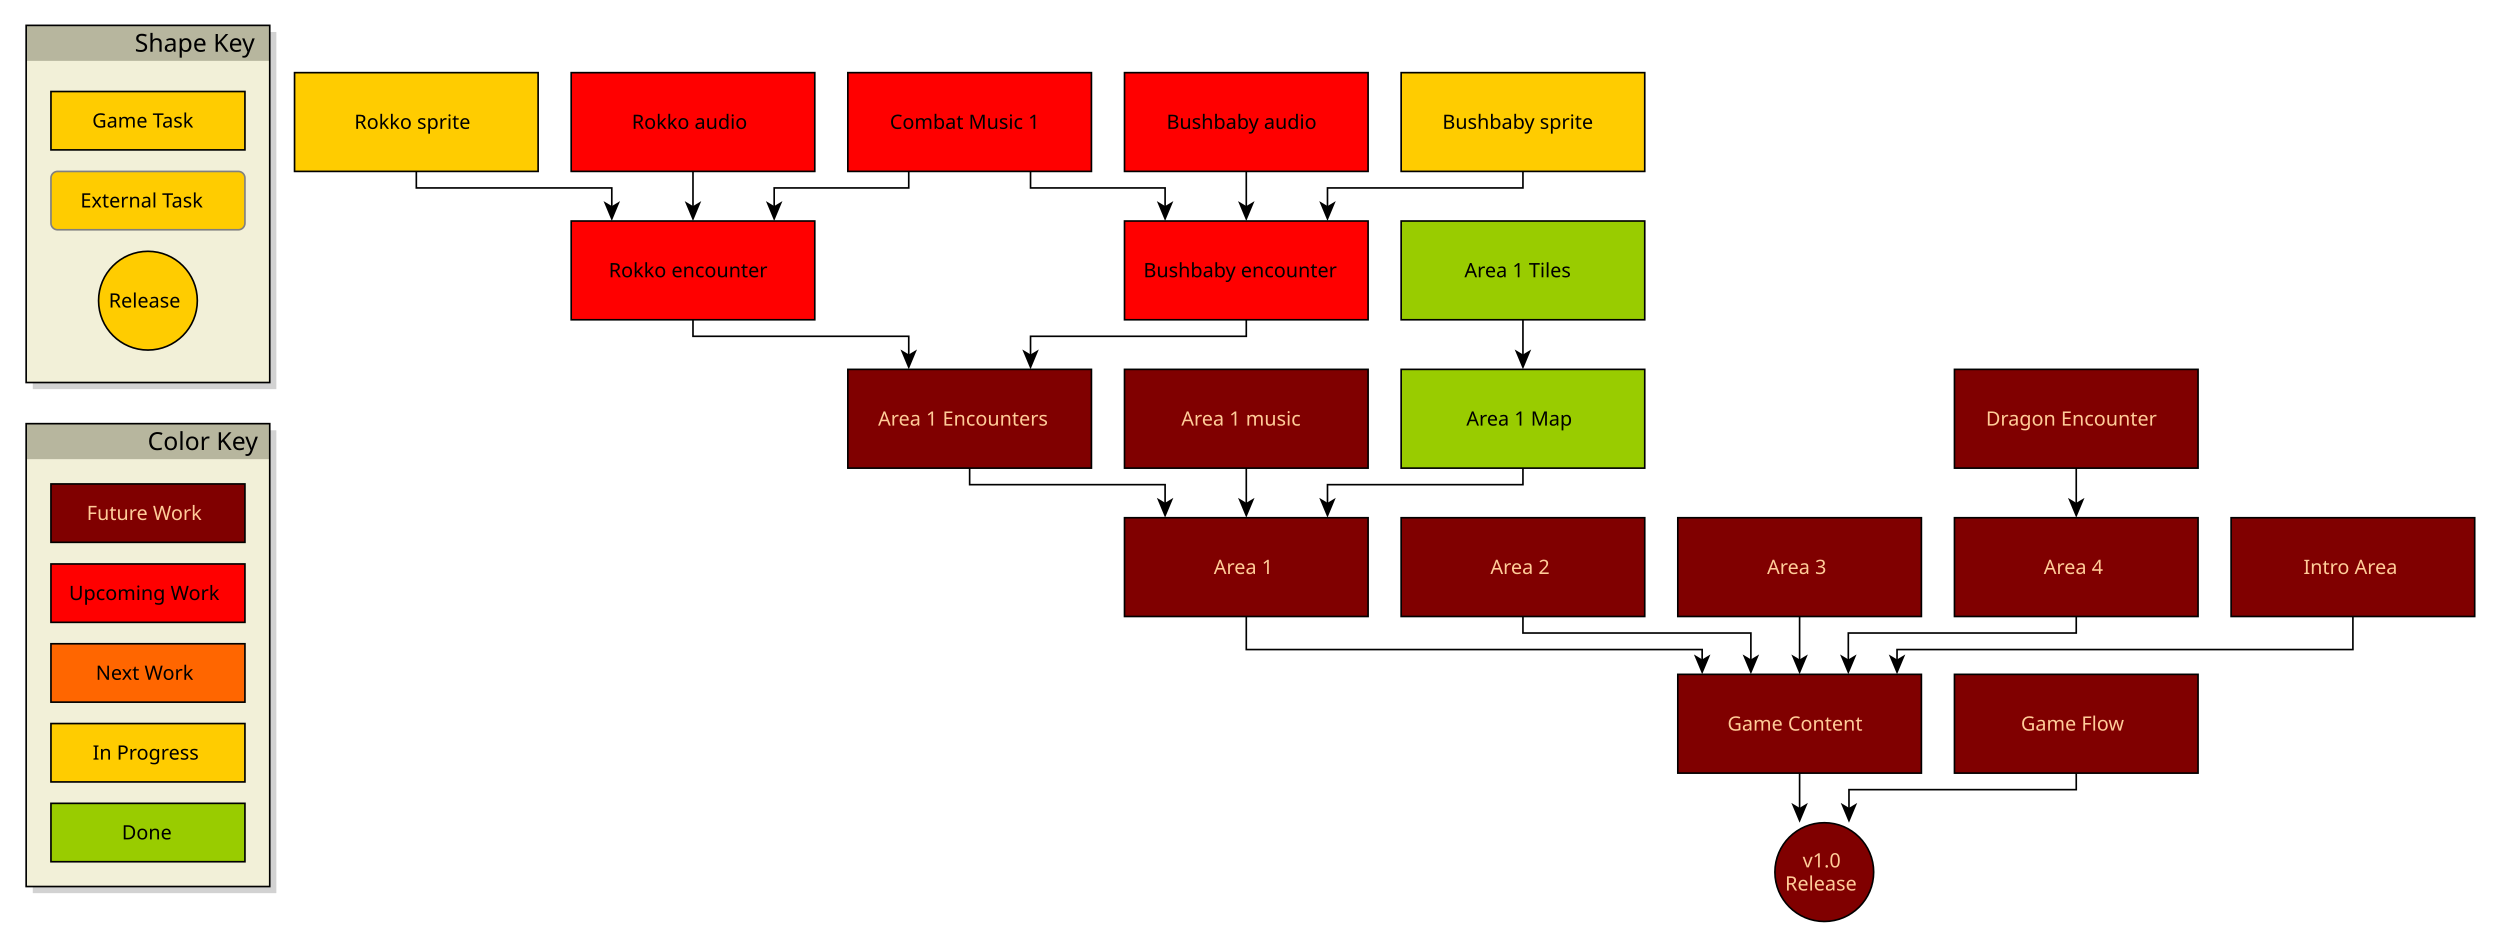
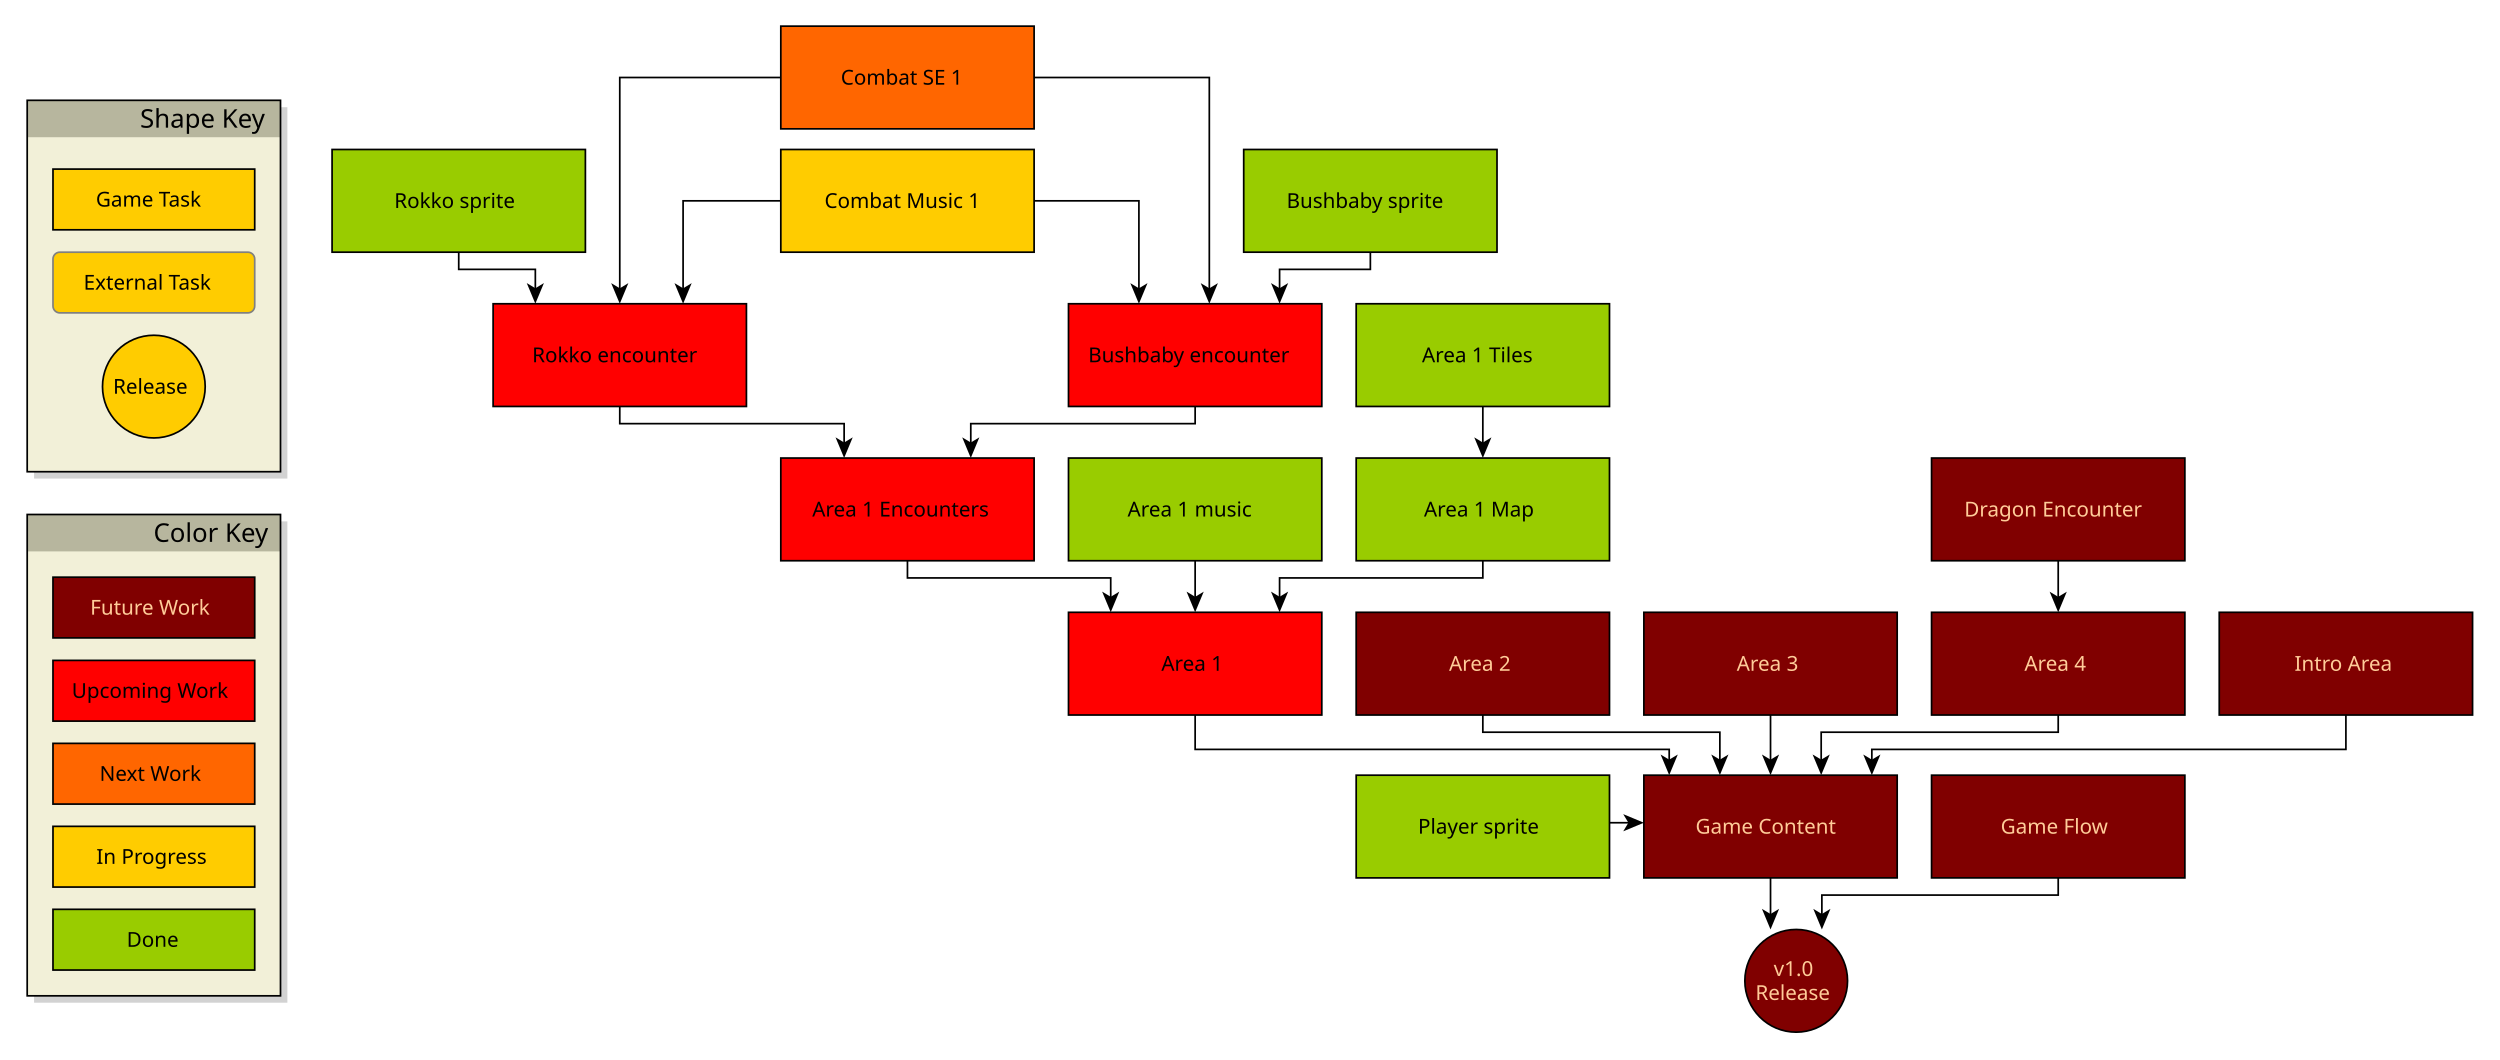
- <svg xmlns="http://www.w3.org/2000/svg" fill-opacity="1" color-rendering="auto" color-interpolation="auto" text-rendering="auto" stroke="black" stroke-linecap="square" width="1512" stroke-miterlimit="10" shape-rendering="auto" stroke-opacity="1" fill="black" stroke-dasharray="none" font-weight="normal" stroke-width="1" height="573" font-family="'Dialog'" font-style="normal" stroke-linejoin="miter" font-size="12px" stroke-dashoffset="0" image-rendering="auto">
+ <svg xmlns="http://www.w3.org/2000/svg" fill-opacity="1" color-rendering="auto" color-interpolation="auto" text-rendering="auto" stroke="black" stroke-linecap="square" width="1454" stroke-miterlimit="10" shape-rendering="auto" stroke-opacity="1" fill="black" stroke-dasharray="none" font-weight="normal" stroke-width="1" height="616" font-family="'Dialog'" font-style="normal" stroke-linejoin="miter" font-size="12px" stroke-dashoffset="0" image-rendering="auto">
  <defs id="genericDefs" />
  <g>
    <defs id="defs1">
      <clipPath clipPathUnits="userSpaceOnUse" id="clipPath1">
-         <path d="M0 0 L1512 0 L1512 573 L0 573 L0 0 Z" />
+         <path d="M0 0 L1454 0 L1454 616 L0 616 L0 0 Z" />
      </clipPath>
      <clipPath clipPathUnits="userSpaceOnUse" id="clipPath2">
-         <path d="M145 244 L1657 244 L1657 817 L145 817 L145 244 Z" />
+         <path d="M145 201 L1599 201 L1599 817 L145 817 L145 201 Z" />
      </clipPath>
      <clipPath clipPathUnits="userSpaceOnUse" id="clipPath3">
-         <path d="M149 248 L1661 248 L1661 821 L149 821 L149 248 Z" />
+         <path d="M149 205 L1603 205 L1603 821 L149 821 L149 205 Z" />
      </clipPath>
    </defs>
-     <g fill="rgb(210,210,210)" text-rendering="geometricPrecision" shape-rendering="geometricPrecision" transform="matrix(1,0,0,1,-149,-248) translate(4,4)" stroke="rgb(210,210,210)">
+     <g fill="rgb(210,210,210)" text-rendering="geometricPrecision" shape-rendering="geometricPrecision" transform="matrix(1,0,0,1,-149,-205) translate(4,4)" stroke="rgb(210,210,210)">
      <rect x="164.819" width="147.32" height="216" y="263.346" clip-path="url(#clipPath2)" stroke="none" />
    </g>
-     <g fill="rgb(242,240,216)" text-rendering="geometricPrecision" shape-rendering="geometricPrecision" transform="matrix(1,0,0,1,-149,-248)" stroke="rgb(242,240,216)">
+     <g fill="rgb(242,240,216)" text-rendering="geometricPrecision" shape-rendering="geometricPrecision" transform="matrix(1,0,0,1,-149,-205)" stroke="rgb(242,240,216)">
      <rect x="164.819" width="147.32" height="216" y="263.346" clip-path="url(#clipPath3)" stroke="none" />
      <rect x="164.819" y="263.346" clip-path="url(#clipPath3)" fill="rgb(183,182,158)" width="147.32" height="21.461" stroke="none" />
    </g>
-     <g font-size="15px" stroke-linecap="butt" transform="matrix(1,0,0,1,-149,-248)" text-rendering="geometricPrecision" font-family="sans-serif" shape-rendering="geometricPrecision" stroke-miterlimit="1.45">
+     <g font-size="15px" stroke-linecap="butt" transform="matrix(1,0,0,1,-149,-205)" text-rendering="geometricPrecision" font-family="sans-serif" shape-rendering="geometricPrecision" stroke-miterlimit="1.45">
      <text x="230.458" xml:space="preserve" y="279.269" clip-path="url(#clipPath3)" stroke="none">Shape Key</text>
      <rect fill="none" x="164.819" width="147.32" height="216" y="263.346" clip-path="url(#clipPath3)" />
    </g>
-     <g fill="rgb(255,204,0)" text-rendering="geometricPrecision" shape-rendering="geometricPrecision" transform="matrix(1,0,0,1,-149,-248)" stroke="rgb(255,204,0)">
+     <g fill="rgb(255,204,0)" text-rendering="geometricPrecision" shape-rendering="geometricPrecision" transform="matrix(1,0,0,1,-149,-205)" stroke="rgb(255,204,0)">
      <rect x="179.819" width="117.32" height="35.309" y="303.346" clip-path="url(#clipPath3)" stroke="none" />
    </g>
-     <g text-rendering="geometricPrecision" stroke-miterlimit="1.45" shape-rendering="geometricPrecision" transform="matrix(1,0,0,1,-149,-248)" stroke-linecap="butt">
+     <g text-rendering="geometricPrecision" stroke-miterlimit="1.45" shape-rendering="geometricPrecision" transform="matrix(1,0,0,1,-149,-205)" stroke-linecap="butt">
      <rect fill="none" x="179.819" width="117.32" height="35.309" y="303.346" clip-path="url(#clipPath3)" />
      <text x="204.767" xml:space="preserve" y="325.154" clip-path="url(#clipPath3)" font-family="sans-serif" stroke="none">Game Task</text>
    </g>
-     <g fill="rgb(255,204,0)" text-rendering="geometricPrecision" shape-rendering="geometricPrecision" transform="matrix(1,0,0,1,-149,-248)" stroke="rgb(255,204,0)">
+     <g fill="rgb(255,204,0)" text-rendering="geometricPrecision" shape-rendering="geometricPrecision" transform="matrix(1,0,0,1,-149,-205)" stroke="rgb(255,204,0)">
      <rect x="179.819" y="351.667" clip-path="url(#clipPath3)" width="117.32" rx="4" ry="4" height="35.309" stroke="none" />
    </g>
-     <g stroke-linecap="butt" transform="matrix(1,0,0,1,-149,-248)" fill="gray" text-rendering="geometricPrecision" shape-rendering="geometricPrecision" stroke="gray" stroke-miterlimit="1.45">
+     <g stroke-linecap="butt" transform="matrix(1,0,0,1,-149,-205)" fill="gray" text-rendering="geometricPrecision" shape-rendering="geometricPrecision" stroke="gray" stroke-miterlimit="1.45">
      <rect x="179.819" y="351.667" clip-path="url(#clipPath3)" fill="none" width="117.32" rx="4" ry="4" height="35.309" />
      <text x="197.63" y="373.475" clip-path="url(#clipPath3)" fill="black" font-family="sans-serif" stroke="none" xml:space="preserve">External Task</text>
    </g>
-     <g fill="rgb(255,204,0)" text-rendering="geometricPrecision" shape-rendering="geometricPrecision" transform="matrix(1,0,0,1,-149,-248)" stroke="rgb(255,204,0)">
+     <g fill="rgb(255,204,0)" text-rendering="geometricPrecision" shape-rendering="geometricPrecision" transform="matrix(1,0,0,1,-149,-205)" stroke="rgb(255,204,0)">
      <circle r="29.864" clip-path="url(#clipPath3)" cx="238.478" cy="429.852" stroke="none" />
    </g>
-     <g text-rendering="geometricPrecision" stroke-miterlimit="1.45" shape-rendering="geometricPrecision" transform="matrix(1,0,0,1,-149,-248)" stroke-linecap="butt">
+     <g text-rendering="geometricPrecision" stroke-miterlimit="1.45" shape-rendering="geometricPrecision" transform="matrix(1,0,0,1,-149,-205)" stroke-linecap="butt">
      <circle fill="none" r="29.864" clip-path="url(#clipPath3)" cx="238.478" cy="429.852" />
      <text x="214.766" xml:space="preserve" y="434.006" clip-path="url(#clipPath3)" font-family="sans-serif" stroke="none">Release</text>
    </g>
-     <g fill="rgb(210,210,210)" text-rendering="geometricPrecision" shape-rendering="geometricPrecision" transform="matrix(1,0,0,1,-149,-248) translate(4,4)" stroke="rgb(210,210,210)">
+     <g fill="rgb(210,210,210)" text-rendering="geometricPrecision" shape-rendering="geometricPrecision" transform="matrix(1,0,0,1,-149,-205) translate(4,4)" stroke="rgb(210,210,210)">
      <rect x="164.819" width="147.32" height="279.943" y="504.231" clip-path="url(#clipPath2)" stroke="none" />
    </g>
-     <g fill="rgb(242,240,216)" text-rendering="geometricPrecision" shape-rendering="geometricPrecision" transform="matrix(1,0,0,1,-149,-248)" stroke="rgb(242,240,216)">
+     <g fill="rgb(242,240,216)" text-rendering="geometricPrecision" shape-rendering="geometricPrecision" transform="matrix(1,0,0,1,-149,-205)" stroke="rgb(242,240,216)">
      <rect x="164.819" width="147.32" height="279.943" y="504.231" clip-path="url(#clipPath3)" stroke="none" />
      <rect x="164.819" y="504.231" clip-path="url(#clipPath3)" fill="rgb(183,182,158)" width="147.32" height="21.461" stroke="none" />
    </g>
-     <g font-size="15px" stroke-linecap="butt" transform="matrix(1,0,0,1,-149,-248)" text-rendering="geometricPrecision" font-family="sans-serif" shape-rendering="geometricPrecision" stroke-miterlimit="1.45">
+     <g font-size="15px" stroke-linecap="butt" transform="matrix(1,0,0,1,-149,-205)" text-rendering="geometricPrecision" font-family="sans-serif" shape-rendering="geometricPrecision" stroke-miterlimit="1.45">
      <text x="238.266" xml:space="preserve" y="520.154" clip-path="url(#clipPath3)" stroke="none">Color Key</text>
      <rect fill="none" x="164.819" width="147.32" height="279.943" y="504.231" clip-path="url(#clipPath3)" />
    </g>
-     <g fill="maroon" text-rendering="geometricPrecision" shape-rendering="geometricPrecision" transform="matrix(1,0,0,1,-149,-248)" stroke="maroon">
+     <g fill="maroon" text-rendering="geometricPrecision" shape-rendering="geometricPrecision" transform="matrix(1,0,0,1,-149,-205)" stroke="maroon">
      <rect x="179.819" width="117.32" height="35.309" y="540.691" clip-path="url(#clipPath3)" stroke="none" />
    </g>
-     <g text-rendering="geometricPrecision" stroke-miterlimit="1.45" shape-rendering="geometricPrecision" transform="matrix(1,0,0,1,-149,-248)" stroke-linecap="butt">
+     <g text-rendering="geometricPrecision" stroke-miterlimit="1.45" shape-rendering="geometricPrecision" transform="matrix(1,0,0,1,-149,-205)" stroke-linecap="butt">
      <rect fill="none" x="179.819" width="117.32" height="35.309" y="540.691" clip-path="url(#clipPath3)" />
      <text x="201.459" y="562.5" clip-path="url(#clipPath3)" fill="rgb(255,204,153)" font-family="sans-serif" stroke="none" xml:space="preserve">Future Work</text>
    </g>
-     <g fill="red" text-rendering="geometricPrecision" shape-rendering="geometricPrecision" transform="matrix(1,0,0,1,-149,-248)" stroke="red">
+     <g fill="red" text-rendering="geometricPrecision" shape-rendering="geometricPrecision" transform="matrix(1,0,0,1,-149,-205)" stroke="red">
      <rect x="179.819" width="117.32" height="35.309" y="589.086" clip-path="url(#clipPath3)" stroke="none" />
    </g>
-     <g text-rendering="geometricPrecision" stroke-miterlimit="1.45" shape-rendering="geometricPrecision" transform="matrix(1,0,0,1,-149,-248)" stroke-linecap="butt">
+     <g text-rendering="geometricPrecision" stroke-miterlimit="1.45" shape-rendering="geometricPrecision" transform="matrix(1,0,0,1,-149,-205)" stroke-linecap="butt">
      <rect fill="none" x="179.819" width="117.32" height="35.309" y="589.086" clip-path="url(#clipPath3)" />
      <text x="190.733" xml:space="preserve" y="610.895" clip-path="url(#clipPath3)" font-family="sans-serif" stroke="none">Upcoming Work</text>
    </g>
-     <g fill="rgb(255,102,0)" text-rendering="geometricPrecision" shape-rendering="geometricPrecision" transform="matrix(1,0,0,1,-149,-248)" stroke="rgb(255,102,0)">
+     <g fill="rgb(255,102,0)" text-rendering="geometricPrecision" shape-rendering="geometricPrecision" transform="matrix(1,0,0,1,-149,-205)" stroke="rgb(255,102,0)">
      <rect x="179.819" width="117.32" height="35.309" y="637.346" clip-path="url(#clipPath3)" stroke="none" />
    </g>
-     <g text-rendering="geometricPrecision" stroke-miterlimit="1.45" shape-rendering="geometricPrecision" transform="matrix(1,0,0,1,-149,-248)" stroke-linecap="butt">
+     <g text-rendering="geometricPrecision" stroke-miterlimit="1.45" shape-rendering="geometricPrecision" transform="matrix(1,0,0,1,-149,-205)" stroke-linecap="butt">
      <rect fill="none" x="179.819" width="117.32" height="35.309" y="637.346" clip-path="url(#clipPath3)" />
      <text x="206.943" xml:space="preserve" y="659.154" clip-path="url(#clipPath3)" font-family="sans-serif" stroke="none">Next Work</text>
    </g>
-     <g fill="rgb(255,204,0)" text-rendering="geometricPrecision" shape-rendering="geometricPrecision" transform="matrix(1,0,0,1,-149,-248)" stroke="rgb(255,204,0)">
+     <g fill="rgb(255,204,0)" text-rendering="geometricPrecision" shape-rendering="geometricPrecision" transform="matrix(1,0,0,1,-149,-205)" stroke="rgb(255,204,0)">
      <rect x="179.819" width="117.32" height="35.309" y="685.605" clip-path="url(#clipPath3)" stroke="none" />
    </g>
-     <g text-rendering="geometricPrecision" stroke-miterlimit="1.45" shape-rendering="geometricPrecision" transform="matrix(1,0,0,1,-149,-248)" stroke-linecap="butt">
+     <g text-rendering="geometricPrecision" stroke-miterlimit="1.45" shape-rendering="geometricPrecision" transform="matrix(1,0,0,1,-149,-205)" stroke-linecap="butt">
      <rect fill="none" x="179.819" width="117.32" height="35.309" y="685.605" clip-path="url(#clipPath3)" />
      <text x="205.024" xml:space="preserve" y="707.414" clip-path="url(#clipPath3)" font-family="sans-serif" stroke="none">In Progress</text>
    </g>
-     <g fill="rgb(153,204,0)" text-rendering="geometricPrecision" shape-rendering="geometricPrecision" transform="matrix(1,0,0,1,-149,-248)" stroke="rgb(153,204,0)">
+     <g fill="rgb(153,204,0)" text-rendering="geometricPrecision" shape-rendering="geometricPrecision" transform="matrix(1,0,0,1,-149,-205)" stroke="rgb(153,204,0)">
      <rect x="179.819" width="117.32" height="35.309" y="733.865" clip-path="url(#clipPath3)" stroke="none" />
    </g>
-     <g text-rendering="geometricPrecision" stroke-miterlimit="1.45" shape-rendering="geometricPrecision" transform="matrix(1,0,0,1,-149,-248)" stroke-linecap="butt">
+     <g text-rendering="geometricPrecision" stroke-miterlimit="1.45" shape-rendering="geometricPrecision" transform="matrix(1,0,0,1,-149,-205)" stroke-linecap="butt">
      <rect fill="none" x="179.819" width="117.32" height="35.309" y="733.865" clip-path="url(#clipPath3)" />
      <text x="222.693" xml:space="preserve" y="755.673" clip-path="url(#clipPath3)" font-family="sans-serif" stroke="none">Done</text>
    </g>
-     <g fill="rgb(153,204,0)" text-rendering="geometricPrecision" shape-rendering="geometricPrecision" transform="matrix(1,0,0,1,-149,-248)" stroke="rgb(153,204,0)">
-       <rect x="996.418" width="147.32" height="59.728" y="471.395" clip-path="url(#clipPath3)" stroke="none" />
-     </g>
-     <g text-rendering="geometricPrecision" stroke-miterlimit="1.45" shape-rendering="geometricPrecision" transform="matrix(1,0,0,1,-149,-248)" stroke-linecap="butt">
-       <rect fill="none" x="996.418" width="147.32" height="59.728" y="471.395" clip-path="url(#clipPath3)" />
-       <text x="1035.844" xml:space="preserve" y="505.413" clip-path="url(#clipPath3)" font-family="sans-serif" stroke="none">Area 1 Map</text>
-     </g>
-     <g fill="rgb(153,204,0)" text-rendering="geometricPrecision" shape-rendering="geometricPrecision" transform="matrix(1,0,0,1,-149,-248)" stroke="rgb(153,204,0)">
-       <rect x="996.418" width="147.32" height="59.728" y="381.667" clip-path="url(#clipPath3)" stroke="none" />
-     </g>
-     <g text-rendering="geometricPrecision" stroke-miterlimit="1.45" shape-rendering="geometricPrecision" transform="matrix(1,0,0,1,-149,-248)" stroke-linecap="butt">
-       <rect fill="none" x="996.418" width="147.32" height="59.728" y="381.667" clip-path="url(#clipPath3)" />
-       <text x="1034.69" xml:space="preserve" y="415.685" clip-path="url(#clipPath3)" font-family="sans-serif" stroke="none">Area 1 Tiles</text>
-     </g>
-     <g fill="rgb(255,204,0)" text-rendering="geometricPrecision" shape-rendering="geometricPrecision" transform="matrix(1,0,0,1,-149,-248)" stroke="rgb(255,204,0)">
-       <rect x="327.138" width="147.32" height="59.728" y="291.939" clip-path="url(#clipPath3)" stroke="none" />
-     </g>
-     <g text-rendering="geometricPrecision" stroke-miterlimit="1.45" shape-rendering="geometricPrecision" transform="matrix(1,0,0,1,-149,-248)" stroke-linecap="butt">
-       <rect fill="none" x="327.138" width="147.32" height="59.728" y="291.939" clip-path="url(#clipPath3)" />
-       <text x="363.318" xml:space="preserve" y="325.957" clip-path="url(#clipPath3)" font-family="sans-serif" stroke="none">Rokko sprite</text>
-     </g>
-     <g fill="rgb(255,204,0)" text-rendering="geometricPrecision" shape-rendering="geometricPrecision" transform="matrix(1,0,0,1,-149,-248)" stroke="rgb(255,204,0)">
-       <rect x="996.418" width="147.32" height="59.728" y="291.939" clip-path="url(#clipPath3)" stroke="none" />
-     </g>
-     <g text-rendering="geometricPrecision" stroke-miterlimit="1.45" shape-rendering="geometricPrecision" transform="matrix(1,0,0,1,-149,-248)" stroke-linecap="butt">
-       <rect fill="none" x="996.418" width="147.32" height="59.728" y="291.939" clip-path="url(#clipPath3)" />
-       <text x="1021.365" xml:space="preserve" y="325.957" clip-path="url(#clipPath3)" font-family="sans-serif" stroke="none">Bushbaby sprite</text>
-     </g>
-     <g fill="red" text-rendering="geometricPrecision" shape-rendering="geometricPrecision" transform="matrix(1,0,0,1,-149,-248)" stroke="red">
-       <rect x="494.458" width="147.32" height="59.728" y="291.939" clip-path="url(#clipPath3)" stroke="none" />
-     </g>
-     <g text-rendering="geometricPrecision" stroke-miterlimit="1.45" shape-rendering="geometricPrecision" transform="matrix(1,0,0,1,-149,-248)" stroke-linecap="butt">
-       <rect fill="none" x="494.458" width="147.32" height="59.728" y="291.939" clip-path="url(#clipPath3)" />
-       <text x="531.125" xml:space="preserve" y="325.957" clip-path="url(#clipPath3)" font-family="sans-serif" stroke="none">Rokko audio</text>
-     </g>
-     <g fill="red" text-rendering="geometricPrecision" shape-rendering="geometricPrecision" transform="matrix(1,0,0,1,-149,-248)" stroke="red">
-       <rect x="829.098" width="147.32" height="59.728" y="291.939" clip-path="url(#clipPath3)" stroke="none" />
-     </g>
-     <g text-rendering="geometricPrecision" stroke-miterlimit="1.45" shape-rendering="geometricPrecision" transform="matrix(1,0,0,1,-149,-248)" stroke-linecap="butt">
-       <rect fill="none" x="829.098" width="147.32" height="59.728" y="291.939" clip-path="url(#clipPath3)" />
-       <text x="854.532" xml:space="preserve" y="325.957" clip-path="url(#clipPath3)" font-family="sans-serif" stroke="none">Bushbaby audio</text>
-     </g>
-     <g fill="red" text-rendering="geometricPrecision" shape-rendering="geometricPrecision" transform="matrix(1,0,0,1,-149,-248)" stroke="red">
-       <rect x="661.778" width="147.32" height="59.728" y="291.939" clip-path="url(#clipPath3)" stroke="none" />
-     </g>
-     <g text-rendering="geometricPrecision" stroke-miterlimit="1.45" shape-rendering="geometricPrecision" transform="matrix(1,0,0,1,-149,-248)" stroke-linecap="butt">
-       <rect fill="none" x="661.778" width="147.32" height="59.728" y="291.939" clip-path="url(#clipPath3)" />
-       <text x="687.192" xml:space="preserve" y="325.957" clip-path="url(#clipPath3)" font-family="sans-serif" stroke="none">Combat Music 1</text>
-     </g>
-     <g fill="maroon" text-rendering="geometricPrecision" shape-rendering="geometricPrecision" transform="matrix(1,0,0,1,-149,-248)" stroke="maroon">
-       <rect x="829.098" width="147.32" height="59.728" y="471.395" clip-path="url(#clipPath3)" stroke="none" />
-     </g>
-     <g text-rendering="geometricPrecision" stroke-miterlimit="1.45" shape-rendering="geometricPrecision" transform="matrix(1,0,0,1,-149,-248)" stroke-linecap="butt">
-       <rect fill="none" x="829.098" width="147.32" height="59.728" y="471.395" clip-path="url(#clipPath3)" />
-       <text x="863.447" y="505.413" clip-path="url(#clipPath3)" fill="rgb(255,204,153)" font-family="sans-serif" stroke="none" xml:space="preserve">Area 1 music</text>
-     </g>
-     <g fill="maroon" text-rendering="geometricPrecision" shape-rendering="geometricPrecision" transform="matrix(1,0,0,1,-149,-248)" stroke="maroon">
-       <rect x="829.098" width="147.32" height="59.728" y="561.123" clip-path="url(#clipPath3)" stroke="none" />
-     </g>
-     <g text-rendering="geometricPrecision" stroke-miterlimit="1.45" shape-rendering="geometricPrecision" transform="matrix(1,0,0,1,-149,-248)" stroke-linecap="butt">
-       <rect fill="none" x="829.098" width="147.32" height="59.728" y="561.123" clip-path="url(#clipPath3)" />
-       <text x="883.093" y="595.141" clip-path="url(#clipPath3)" fill="rgb(255,204,153)" font-family="sans-serif" stroke="none" xml:space="preserve">Area 1</text>
-     </g>
-     <g fill="maroon" text-rendering="geometricPrecision" shape-rendering="geometricPrecision" transform="matrix(1,0,0,1,-149,-248)" stroke="maroon">
-       <rect x="661.778" width="147.32" height="59.728" y="471.395" clip-path="url(#clipPath3)" stroke="none" />
-     </g>
-     <g text-rendering="geometricPrecision" stroke-miterlimit="1.45" shape-rendering="geometricPrecision" transform="matrix(1,0,0,1,-149,-248)" stroke-linecap="butt">
-       <rect fill="none" x="661.778" width="147.32" height="59.728" y="471.395" clip-path="url(#clipPath3)" />
-       <text x="680.061" y="505.413" clip-path="url(#clipPath3)" fill="rgb(255,204,153)" font-family="sans-serif" stroke="none" xml:space="preserve">Area 1 Encounters</text>
-     </g>
-     <g fill="red" text-rendering="geometricPrecision" shape-rendering="geometricPrecision" transform="matrix(1,0,0,1,-149,-248)" stroke="red">
-       <rect x="494.458" width="147.32" height="59.728" y="381.667" clip-path="url(#clipPath3)" stroke="none" />
-     </g>
-     <g text-rendering="geometricPrecision" stroke-miterlimit="1.45" shape-rendering="geometricPrecision" transform="matrix(1,0,0,1,-149,-248)" stroke-linecap="butt">
-       <rect fill="none" x="494.458" width="147.32" height="59.728" y="381.667" clip-path="url(#clipPath3)" />
-       <text x="517.171" xml:space="preserve" y="415.685" clip-path="url(#clipPath3)" font-family="sans-serif" stroke="none">Rokko encounter</text>
-     </g>
-     <g fill="red" text-rendering="geometricPrecision" shape-rendering="geometricPrecision" transform="matrix(1,0,0,1,-149,-248)" stroke="red">
-       <rect x="829.098" width="147.32" height="59.728" y="381.667" clip-path="url(#clipPath3)" stroke="none" />
-     </g>
-     <g text-rendering="geometricPrecision" stroke-miterlimit="1.45" shape-rendering="geometricPrecision" transform="matrix(1,0,0,1,-149,-248)" stroke-linecap="butt">
-       <rect fill="none" x="829.098" width="147.32" height="59.728" y="381.667" clip-path="url(#clipPath3)" />
-       <text x="840.578" xml:space="preserve" y="415.685" clip-path="url(#clipPath3)" font-family="sans-serif" stroke="none">Bushbaby encounter</text>
-     </g>
-     <g fill="maroon" text-rendering="geometricPrecision" shape-rendering="geometricPrecision" transform="matrix(1,0,0,1,-149,-248)" stroke="maroon">
-       <rect x="1498.377" width="147.32" height="59.728" y="561.123" clip-path="url(#clipPath3)" stroke="none" />
-     </g>
-     <g text-rendering="geometricPrecision" stroke-miterlimit="1.45" shape-rendering="geometricPrecision" transform="matrix(1,0,0,1,-149,-248)" stroke-linecap="butt">
-       <rect fill="none" x="1498.377" width="147.32" height="59.728" y="561.123" clip-path="url(#clipPath3)" />
-       <text x="1542.128" y="595.141" clip-path="url(#clipPath3)" fill="rgb(255,204,153)" font-family="sans-serif" stroke="none" xml:space="preserve">Intro Area</text>
-     </g>
-     <g fill="maroon" text-rendering="geometricPrecision" shape-rendering="geometricPrecision" transform="matrix(1,0,0,1,-149,-248)" stroke="maroon">
-       <rect x="1331.057" width="147.32" height="59.728" y="561.123" clip-path="url(#clipPath3)" stroke="none" />
-     </g>
-     <g text-rendering="geometricPrecision" stroke-miterlimit="1.45" shape-rendering="geometricPrecision" transform="matrix(1,0,0,1,-149,-248)" stroke-linecap="butt">
-       <rect fill="none" x="1331.057" width="147.32" height="59.728" y="561.123" clip-path="url(#clipPath3)" />
-       <text x="1385.053" y="595.141" clip-path="url(#clipPath3)" fill="rgb(255,204,153)" font-family="sans-serif" stroke="none" xml:space="preserve">Area 4</text>
-     </g>
-     <g fill="maroon" text-rendering="geometricPrecision" shape-rendering="geometricPrecision" transform="matrix(1,0,0,1,-149,-248)" stroke="maroon">
-       <rect x="1163.737" width="147.32" height="59.728" y="561.123" clip-path="url(#clipPath3)" stroke="none" />
-     </g>
-     <g text-rendering="geometricPrecision" stroke-miterlimit="1.45" shape-rendering="geometricPrecision" transform="matrix(1,0,0,1,-149,-248)" stroke-linecap="butt">
-       <rect fill="none" x="1163.737" width="147.32" height="59.728" y="561.123" clip-path="url(#clipPath3)" />
-       <text x="1217.733" y="595.141" clip-path="url(#clipPath3)" fill="rgb(255,204,153)" font-family="sans-serif" stroke="none" xml:space="preserve">Area 3</text>
-     </g>
-     <g fill="maroon" text-rendering="geometricPrecision" shape-rendering="geometricPrecision" transform="matrix(1,0,0,1,-149,-248)" stroke="maroon">
-       <rect x="1331.057" width="147.32" height="59.728" y="471.395" clip-path="url(#clipPath3)" stroke="none" />
-     </g>
-     <g text-rendering="geometricPrecision" stroke-miterlimit="1.45" shape-rendering="geometricPrecision" transform="matrix(1,0,0,1,-149,-248)" stroke-linecap="butt">
-       <rect fill="none" x="1331.057" width="147.32" height="59.728" y="471.395" clip-path="url(#clipPath3)" />
-       <text x="1350.084" y="505.413" clip-path="url(#clipPath3)" fill="rgb(255,204,153)" font-family="sans-serif" stroke="none" xml:space="preserve">Dragon Encounter</text>
-     </g>
-     <g fill="maroon" text-rendering="geometricPrecision" shape-rendering="geometricPrecision" transform="matrix(1,0,0,1,-149,-248)" stroke="maroon">
-       <rect x="996.418" width="147.32" height="59.728" y="561.123" clip-path="url(#clipPath3)" stroke="none" />
-     </g>
-     <g text-rendering="geometricPrecision" stroke-miterlimit="1.45" shape-rendering="geometricPrecision" transform="matrix(1,0,0,1,-149,-248)" stroke-linecap="butt">
-       <rect fill="none" x="996.418" width="147.32" height="59.728" y="561.123" clip-path="url(#clipPath3)" />
-       <text x="1050.413" y="595.141" clip-path="url(#clipPath3)" fill="rgb(255,204,153)" font-family="sans-serif" stroke="none" xml:space="preserve">Area 2</text>
-     </g>
-     <g fill="maroon" text-rendering="geometricPrecision" shape-rendering="geometricPrecision" transform="matrix(1,0,0,1,-149,-248)" stroke="maroon">
-       <rect x="1163.737" width="147.32" height="59.728" y="655.851" clip-path="url(#clipPath3)" stroke="none" />
-     </g>
-     <g text-rendering="geometricPrecision" stroke-miterlimit="1.45" shape-rendering="geometricPrecision" transform="matrix(1,0,0,1,-149,-248)" stroke-linecap="butt">
-       <rect fill="none" x="1163.737" width="147.32" height="59.728" y="655.851" clip-path="url(#clipPath3)" />
-       <text x="1193.765" y="689.869" clip-path="url(#clipPath3)" fill="rgb(255,204,153)" font-family="sans-serif" stroke="none" xml:space="preserve">Game Content</text>
-     </g>
-     <g fill="maroon" text-rendering="geometricPrecision" shape-rendering="geometricPrecision" transform="matrix(1,0,0,1,-149,-248)" stroke="maroon">
-       <circle r="29.864" clip-path="url(#clipPath3)" cx="1252.329" cy="775.443" stroke="none" />
-     </g>
-     <g text-rendering="geometricPrecision" stroke-miterlimit="1.45" shape-rendering="geometricPrecision" transform="matrix(1,0,0,1,-149,-248)" stroke-linecap="butt">
-       <circle fill="none" r="29.864" clip-path="url(#clipPath3)" cx="1252.329" cy="775.443" />
-       <text x="1239.237" y="772.613" clip-path="url(#clipPath3)" fill="rgb(255,204,153)" font-family="sans-serif" stroke="none" xml:space="preserve">v1.0</text>
-       <text x="1228.617" y="786.582" clip-path="url(#clipPath3)" fill="rgb(255,204,153)" font-family="sans-serif" stroke="none" xml:space="preserve">Release</text>
-     </g>
-     <g fill="maroon" text-rendering="geometricPrecision" shape-rendering="geometricPrecision" transform="matrix(1,0,0,1,-149,-248)" stroke="maroon">
-       <rect x="1331.057" width="147.32" height="59.728" y="655.851" clip-path="url(#clipPath3)" stroke="none" />
-     </g>
-     <g text-rendering="geometricPrecision" stroke-miterlimit="1.45" shape-rendering="geometricPrecision" transform="matrix(1,0,0,1,-149,-248)" stroke-linecap="butt">
-       <rect fill="none" x="1331.057" width="147.32" height="59.728" y="655.851" clip-path="url(#clipPath3)" />
-       <text x="1371.251" y="689.869" clip-path="url(#clipPath3)" fill="rgb(255,204,153)" font-family="sans-serif" stroke="none" xml:space="preserve">Game Flow</text>
-       <path fill="none" d="M1070.077 441.395 L1070.077 463.366" clip-path="url(#clipPath3)" />
-       <path d="M1070.077 471.366 L1075.077 459.366 L1070.077 462.366 L1065.077 459.366 Z" clip-path="url(#clipPath3)" stroke="none" />
-       <path fill="none" d="M902.758 531.123 L902.758 553.094" clip-path="url(#clipPath3)" />
-       <path d="M902.758 561.094 L907.758 549.094 L902.758 552.094 L897.758 549.094 Z" clip-path="url(#clipPath3)" stroke="none" />
-       <path fill="none" d="M1070.077 531.123 L1070.077 541.123 L951.864 541.123 L951.864 553.084" clip-path="url(#clipPath3)" />
-       <path d="M951.864 561.084 L956.864 549.084 L951.864 552.084 L946.864 549.084 Z" clip-path="url(#clipPath3)" stroke="none" />
-       <path fill="none" d="M735.438 531.123 L735.438 541.123 L853.651 541.123 L853.651 553.084" clip-path="url(#clipPath3)" />
-       <path d="M853.651 561.084 L858.651 549.084 L853.651 552.084 L848.651 549.084 Z" clip-path="url(#clipPath3)" stroke="none" />
-       <path fill="none" d="M568.118 351.667 L568.118 373.637" clip-path="url(#clipPath3)" />
-       <path d="M568.118 381.637 L573.118 369.637 L568.118 372.637 L563.118 369.637 Z" clip-path="url(#clipPath3)" stroke="none" />
-       <path fill="none" d="M400.798 351.667 L400.798 361.667 L519.011 361.667 L519.011 373.628" clip-path="url(#clipPath3)" />
-       <path d="M519.011 381.628 L524.011 369.628 L519.011 372.628 L514.011 369.628 Z" clip-path="url(#clipPath3)" stroke="none" />
-       <path fill="none" d="M698.608 351.667 L698.608 361.667 L617.224 361.667 L617.224 373.628" clip-path="url(#clipPath3)" />
-       <path d="M617.224 381.628 L622.224 369.628 L617.224 372.628 L612.224 369.628 Z" clip-path="url(#clipPath3)" stroke="none" />
-       <path fill="none" d="M568.118 441.395 L568.118 451.395 L698.608 451.395 L698.608 463.356" clip-path="url(#clipPath3)" />
-       <path d="M698.608 471.356 L703.608 459.356 L698.608 462.356 L693.608 459.356 Z" clip-path="url(#clipPath3)" stroke="none" />
-       <path fill="none" d="M1070.077 351.667 L1070.077 361.667 L951.864 361.667 L951.864 373.628" clip-path="url(#clipPath3)" />
-       <path d="M951.864 381.628 L956.864 369.628 L951.864 372.628 L946.864 369.628 Z" clip-path="url(#clipPath3)" stroke="none" />
-       <path fill="none" d="M902.758 351.667 L902.758 373.637" clip-path="url(#clipPath3)" />
-       <path d="M902.758 381.637 L907.758 369.637 L902.758 372.637 L897.758 369.637 Z" clip-path="url(#clipPath3)" stroke="none" />
-       <path fill="none" d="M772.268 351.667 L772.268 361.667 L853.651 361.667 L853.651 373.628" clip-path="url(#clipPath3)" />
-       <path d="M853.651 381.628 L858.651 369.628 L853.651 372.628 L848.651 369.628 Z" clip-path="url(#clipPath3)" stroke="none" />
-       <path fill="none" d="M902.758 441.395 L902.758 451.395 L772.268 451.395 L772.268 463.356" clip-path="url(#clipPath3)" />
-       <path d="M772.268 471.356 L777.268 459.356 L772.268 462.356 L767.268 459.356 Z" clip-path="url(#clipPath3)" stroke="none" />
-       <path fill="none" d="M1404.717 531.123 L1404.717 553.123" clip-path="url(#clipPath3)" />
-       <path d="M1404.717 561.123 L1409.717 549.123 L1404.717 552.123 L1399.717 549.123 Z" clip-path="url(#clipPath3)" stroke="none" />
-       <path fill="none" d="M1404.717 620.851 L1404.717 630.851 L1266.861 630.851 L1266.861 647.802" clip-path="url(#clipPath3)" />
-       <path d="M1266.861 655.802 L1271.861 643.802 L1266.861 646.802 L1261.861 643.802 Z" clip-path="url(#clipPath3)" stroke="none" />
-       <path fill="none" d="M902.758 620.851 L902.758 640.851 L1178.469 640.851 L1178.469 647.822" clip-path="url(#clipPath3)" />
-       <path d="M1178.469 655.822 L1183.469 643.822 L1178.469 646.822 L1173.469 643.822 Z" clip-path="url(#clipPath3)" stroke="none" />
-       <path fill="none" d="M1070.077 620.851 L1070.077 630.851 L1207.933 630.851 L1207.933 647.802" clip-path="url(#clipPath3)" />
-       <path d="M1207.933 655.802 L1212.933 643.802 L1207.933 646.802 L1202.933 643.802 Z" clip-path="url(#clipPath3)" stroke="none" />
-       <path fill="none" d="M1237.397 620.851 L1237.397 647.817" clip-path="url(#clipPath3)" />
-       <path d="M1237.397 655.817 L1242.397 643.817 L1237.397 646.817 L1232.397 643.817 Z" clip-path="url(#clipPath3)" stroke="none" />
-       <path fill="none" d="M1572.037 620.851 L1572.037 640.851 L1296.325 640.851 L1296.325 647.822" clip-path="url(#clipPath3)" />
-       <path d="M1296.325 655.822 L1301.325 643.822 L1296.325 646.822 L1291.325 643.822 Z" clip-path="url(#clipPath3)" stroke="none" />
-       <path fill="none" d="M1237.397 715.579 L1237.397 737.579" clip-path="url(#clipPath3)" />
-       <path d="M1237.397 745.579 L1242.397 733.579 L1237.397 736.579 L1232.397 733.579 Z" clip-path="url(#clipPath3)" stroke="none" />
-       <path fill="none" d="M1404.717 715.579 L1404.717 725.579 L1267.261 725.579 L1267.261 737.579" clip-path="url(#clipPath3)" />
-       <path d="M1267.261 745.579 L1272.261 733.579 L1267.261 736.579 L1262.261 733.579 Z" clip-path="url(#clipPath3)" stroke="none" />
+     <g fill="rgb(153,204,0)" text-rendering="geometricPrecision" shape-rendering="geometricPrecision" transform="matrix(1,0,0,1,-149,-205)" stroke="rgb(153,204,0)">
+       <rect x="937.758" width="147.32" height="59.728" y="471.395" clip-path="url(#clipPath3)" stroke="none" />
+     </g>
+     <g text-rendering="geometricPrecision" stroke-miterlimit="1.45" shape-rendering="geometricPrecision" transform="matrix(1,0,0,1,-149,-205)" stroke-linecap="butt">
+       <rect fill="none" x="937.758" width="147.32" height="59.728" y="471.395" clip-path="url(#clipPath3)" />
+       <text x="977.184" xml:space="preserve" y="505.413" clip-path="url(#clipPath3)" font-family="sans-serif" stroke="none">Area 1 Map</text>
+     </g>
+     <g fill="rgb(153,204,0)" text-rendering="geometricPrecision" shape-rendering="geometricPrecision" transform="matrix(1,0,0,1,-149,-205)" stroke="rgb(153,204,0)">
+       <rect x="937.758" width="147.32" height="59.728" y="381.667" clip-path="url(#clipPath3)" stroke="none" />
+     </g>
+     <g text-rendering="geometricPrecision" stroke-miterlimit="1.45" shape-rendering="geometricPrecision" transform="matrix(1,0,0,1,-149,-205)" stroke-linecap="butt">
+       <rect fill="none" x="937.758" width="147.32" height="59.728" y="381.667" clip-path="url(#clipPath3)" />
+       <text x="976.03" xml:space="preserve" y="415.685" clip-path="url(#clipPath3)" font-family="sans-serif" stroke="none">Area 1 Tiles</text>
+     </g>
+     <g fill="rgb(153,204,0)" text-rendering="geometricPrecision" shape-rendering="geometricPrecision" transform="matrix(1,0,0,1,-149,-205)" stroke="rgb(153,204,0)">
+       <rect x="342.138" width="147.32" height="59.728" y="291.939" clip-path="url(#clipPath3)" stroke="none" />
+     </g>
+     <g text-rendering="geometricPrecision" stroke-miterlimit="1.45" shape-rendering="geometricPrecision" transform="matrix(1,0,0,1,-149,-205)" stroke-linecap="butt">
+       <rect fill="none" x="342.138" width="147.32" height="59.728" y="291.939" clip-path="url(#clipPath3)" />
+       <text x="378.318" xml:space="preserve" y="325.957" clip-path="url(#clipPath3)" font-family="sans-serif" stroke="none">Rokko sprite</text>
+     </g>
+     <g fill="rgb(153,204,0)" text-rendering="geometricPrecision" shape-rendering="geometricPrecision" transform="matrix(1,0,0,1,-149,-205)" stroke="rgb(153,204,0)">
+       <rect x="872.34" width="147.32" height="59.728" y="291.939" clip-path="url(#clipPath3)" stroke="none" />
+     </g>
+     <g text-rendering="geometricPrecision" stroke-miterlimit="1.45" shape-rendering="geometricPrecision" transform="matrix(1,0,0,1,-149,-205)" stroke-linecap="butt">
+       <rect fill="none" x="872.34" width="147.32" height="59.728" y="291.939" clip-path="url(#clipPath3)" />
+       <text x="897.288" xml:space="preserve" y="325.957" clip-path="url(#clipPath3)" font-family="sans-serif" stroke="none">Bushbaby sprite</text>
+     </g>
+     <g fill="rgb(255,204,0)" text-rendering="geometricPrecision" shape-rendering="geometricPrecision" transform="matrix(1,0,0,1,-149,-205)" stroke="rgb(255,204,0)">
+       <rect x="603.118" width="147.32" height="59.728" y="291.939" clip-path="url(#clipPath3)" stroke="none" />
+     </g>
+     <g text-rendering="geometricPrecision" stroke-miterlimit="1.45" shape-rendering="geometricPrecision" transform="matrix(1,0,0,1,-149,-205)" stroke-linecap="butt">
+       <rect fill="none" x="603.118" width="147.32" height="59.728" y="291.939" clip-path="url(#clipPath3)" />
+       <text x="628.532" xml:space="preserve" y="325.957" clip-path="url(#clipPath3)" font-family="sans-serif" stroke="none">Combat Music 1</text>
+     </g>
+     <g fill="rgb(153,204,0)" text-rendering="geometricPrecision" shape-rendering="geometricPrecision" transform="matrix(1,0,0,1,-149,-205)" stroke="rgb(153,204,0)">
+       <rect x="770.438" width="147.32" height="59.728" y="471.395" clip-path="url(#clipPath3)" stroke="none" />
+     </g>
+     <g text-rendering="geometricPrecision" stroke-miterlimit="1.45" shape-rendering="geometricPrecision" transform="matrix(1,0,0,1,-149,-205)" stroke-linecap="butt">
+       <rect fill="none" x="770.438" width="147.32" height="59.728" y="471.395" clip-path="url(#clipPath3)" />
+       <text x="804.787" xml:space="preserve" y="505.413" clip-path="url(#clipPath3)" font-family="sans-serif" stroke="none">Area 1 music</text>
+     </g>
+     <g fill="red" text-rendering="geometricPrecision" shape-rendering="geometricPrecision" transform="matrix(1,0,0,1,-149,-205)" stroke="red">
+       <rect x="770.438" width="147.32" height="59.728" y="561.123" clip-path="url(#clipPath3)" stroke="none" />
+     </g>
+     <g text-rendering="geometricPrecision" stroke-miterlimit="1.45" shape-rendering="geometricPrecision" transform="matrix(1,0,0,1,-149,-205)" stroke-linecap="butt">
+       <rect fill="none" x="770.438" width="147.32" height="59.728" y="561.123" clip-path="url(#clipPath3)" />
+       <text x="824.433" xml:space="preserve" y="595.141" clip-path="url(#clipPath3)" font-family="sans-serif" stroke="none">Area 1</text>
+     </g>
+     <g fill="red" text-rendering="geometricPrecision" shape-rendering="geometricPrecision" transform="matrix(1,0,0,1,-149,-205)" stroke="red">
+       <rect x="603.118" width="147.32" height="59.728" y="471.395" clip-path="url(#clipPath3)" stroke="none" />
+     </g>
+     <g text-rendering="geometricPrecision" stroke-miterlimit="1.45" shape-rendering="geometricPrecision" transform="matrix(1,0,0,1,-149,-205)" stroke-linecap="butt">
+       <rect fill="none" x="603.118" width="147.32" height="59.728" y="471.395" clip-path="url(#clipPath3)" />
+       <text x="621.401" xml:space="preserve" y="505.413" clip-path="url(#clipPath3)" font-family="sans-serif" stroke="none">Area 1 Encounters</text>
+     </g>
+     <g fill="red" text-rendering="geometricPrecision" shape-rendering="geometricPrecision" transform="matrix(1,0,0,1,-149,-205)" stroke="red">
+       <rect x="435.798" width="147.32" height="59.728" y="381.667" clip-path="url(#clipPath3)" stroke="none" />
+     </g>
+     <g text-rendering="geometricPrecision" stroke-miterlimit="1.45" shape-rendering="geometricPrecision" transform="matrix(1,0,0,1,-149,-205)" stroke-linecap="butt">
+       <rect fill="none" x="435.798" width="147.32" height="59.728" y="381.667" clip-path="url(#clipPath3)" />
+       <text x="458.51" xml:space="preserve" y="415.685" clip-path="url(#clipPath3)" font-family="sans-serif" stroke="none">Rokko encounter</text>
+     </g>
+     <g fill="red" text-rendering="geometricPrecision" shape-rendering="geometricPrecision" transform="matrix(1,0,0,1,-149,-205)" stroke="red">
+       <rect x="770.438" width="147.32" height="59.728" y="381.667" clip-path="url(#clipPath3)" stroke="none" />
+     </g>
+     <g text-rendering="geometricPrecision" stroke-miterlimit="1.45" shape-rendering="geometricPrecision" transform="matrix(1,0,0,1,-149,-205)" stroke-linecap="butt">
+       <rect fill="none" x="770.438" width="147.32" height="59.728" y="381.667" clip-path="url(#clipPath3)" />
+       <text x="781.918" xml:space="preserve" y="415.685" clip-path="url(#clipPath3)" font-family="sans-serif" stroke="none">Bushbaby encounter</text>
+     </g>
+     <g fill="maroon" text-rendering="geometricPrecision" shape-rendering="geometricPrecision" transform="matrix(1,0,0,1,-149,-205)" stroke="maroon">
+       <rect x="1439.717" width="147.32" height="59.728" y="561.123" clip-path="url(#clipPath3)" stroke="none" />
+     </g>
+     <g text-rendering="geometricPrecision" stroke-miterlimit="1.45" shape-rendering="geometricPrecision" transform="matrix(1,0,0,1,-149,-205)" stroke-linecap="butt">
+       <rect fill="none" x="1439.717" width="147.32" height="59.728" y="561.123" clip-path="url(#clipPath3)" />
+       <text x="1483.468" y="595.141" clip-path="url(#clipPath3)" fill="rgb(255,204,153)" font-family="sans-serif" stroke="none" xml:space="preserve">Intro Area</text>
+     </g>
+     <g fill="maroon" text-rendering="geometricPrecision" shape-rendering="geometricPrecision" transform="matrix(1,0,0,1,-149,-205)" stroke="maroon">
+       <rect x="1272.397" width="147.32" height="59.728" y="561.123" clip-path="url(#clipPath3)" stroke="none" />
+     </g>
+     <g text-rendering="geometricPrecision" stroke-miterlimit="1.45" shape-rendering="geometricPrecision" transform="matrix(1,0,0,1,-149,-205)" stroke-linecap="butt">
+       <rect fill="none" x="1272.397" width="147.32" height="59.728" y="561.123" clip-path="url(#clipPath3)" />
+       <text x="1326.393" y="595.141" clip-path="url(#clipPath3)" fill="rgb(255,204,153)" font-family="sans-serif" stroke="none" xml:space="preserve">Area 4</text>
+     </g>
+     <g fill="maroon" text-rendering="geometricPrecision" shape-rendering="geometricPrecision" transform="matrix(1,0,0,1,-149,-205)" stroke="maroon">
+       <rect x="1105.077" width="147.32" height="59.728" y="561.123" clip-path="url(#clipPath3)" stroke="none" />
+     </g>
+     <g text-rendering="geometricPrecision" stroke-miterlimit="1.45" shape-rendering="geometricPrecision" transform="matrix(1,0,0,1,-149,-205)" stroke-linecap="butt">
+       <rect fill="none" x="1105.077" width="147.32" height="59.728" y="561.123" clip-path="url(#clipPath3)" />
+       <text x="1159.073" y="595.141" clip-path="url(#clipPath3)" fill="rgb(255,204,153)" font-family="sans-serif" stroke="none" xml:space="preserve">Area 3</text>
+     </g>
+     <g fill="maroon" text-rendering="geometricPrecision" shape-rendering="geometricPrecision" transform="matrix(1,0,0,1,-149,-205)" stroke="maroon">
+       <rect x="1272.397" width="147.32" height="59.728" y="471.395" clip-path="url(#clipPath3)" stroke="none" />
+     </g>
+     <g text-rendering="geometricPrecision" stroke-miterlimit="1.45" shape-rendering="geometricPrecision" transform="matrix(1,0,0,1,-149,-205)" stroke-linecap="butt">
+       <rect fill="none" x="1272.397" width="147.32" height="59.728" y="471.395" clip-path="url(#clipPath3)" />
+       <text x="1291.424" y="505.413" clip-path="url(#clipPath3)" fill="rgb(255,204,153)" font-family="sans-serif" stroke="none" xml:space="preserve">Dragon Encounter</text>
+     </g>
+     <g fill="maroon" text-rendering="geometricPrecision" shape-rendering="geometricPrecision" transform="matrix(1,0,0,1,-149,-205)" stroke="maroon">
+       <rect x="937.758" width="147.32" height="59.728" y="561.123" clip-path="url(#clipPath3)" stroke="none" />
+     </g>
+     <g text-rendering="geometricPrecision" stroke-miterlimit="1.45" shape-rendering="geometricPrecision" transform="matrix(1,0,0,1,-149,-205)" stroke-linecap="butt">
+       <rect fill="none" x="937.758" width="147.32" height="59.728" y="561.123" clip-path="url(#clipPath3)" />
+       <text x="991.753" y="595.141" clip-path="url(#clipPath3)" fill="rgb(255,204,153)" font-family="sans-serif" stroke="none" xml:space="preserve">Area 2</text>
+     </g>
+     <g fill="maroon" text-rendering="geometricPrecision" shape-rendering="geometricPrecision" transform="matrix(1,0,0,1,-149,-205)" stroke="maroon">
+       <rect x="1105.077" width="147.32" height="59.728" y="655.851" clip-path="url(#clipPath3)" stroke="none" />
+     </g>
+     <g text-rendering="geometricPrecision" stroke-miterlimit="1.45" shape-rendering="geometricPrecision" transform="matrix(1,0,0,1,-149,-205)" stroke-linecap="butt">
+       <rect fill="none" x="1105.077" width="147.32" height="59.728" y="655.851" clip-path="url(#clipPath3)" />
+       <text x="1135.105" y="689.869" clip-path="url(#clipPath3)" fill="rgb(255,204,153)" font-family="sans-serif" stroke="none" xml:space="preserve">Game Content</text>
+     </g>
+     <g fill="maroon" text-rendering="geometricPrecision" shape-rendering="geometricPrecision" transform="matrix(1,0,0,1,-149,-205)" stroke="maroon">
+       <circle r="29.864" clip-path="url(#clipPath3)" cx="1193.669" cy="775.443" stroke="none" />
+     </g>
+     <g text-rendering="geometricPrecision" stroke-miterlimit="1.45" shape-rendering="geometricPrecision" transform="matrix(1,0,0,1,-149,-205)" stroke-linecap="butt">
+       <circle fill="none" r="29.864" clip-path="url(#clipPath3)" cx="1193.669" cy="775.443" />
+       <text x="1180.576" y="772.613" clip-path="url(#clipPath3)" fill="rgb(255,204,153)" font-family="sans-serif" stroke="none" xml:space="preserve">v1.0</text>
+       <text x="1169.956" y="786.582" clip-path="url(#clipPath3)" fill="rgb(255,204,153)" font-family="sans-serif" stroke="none" xml:space="preserve">Release</text>
+     </g>
+     <g fill="maroon" text-rendering="geometricPrecision" shape-rendering="geometricPrecision" transform="matrix(1,0,0,1,-149,-205)" stroke="maroon">
+       <rect x="1272.397" width="147.32" height="59.728" y="655.851" clip-path="url(#clipPath3)" stroke="none" />
+     </g>
+     <g text-rendering="geometricPrecision" stroke-miterlimit="1.45" shape-rendering="geometricPrecision" transform="matrix(1,0,0,1,-149,-205)" stroke-linecap="butt">
+       <rect fill="none" x="1272.397" width="147.32" height="59.728" y="655.851" clip-path="url(#clipPath3)" />
+       <text x="1312.591" y="689.869" clip-path="url(#clipPath3)" fill="rgb(255,204,153)" font-family="sans-serif" stroke="none" xml:space="preserve">Game Flow</text>
+     </g>
+     <g fill="rgb(153,204,0)" text-rendering="geometricPrecision" shape-rendering="geometricPrecision" transform="matrix(1,0,0,1,-149,-205)" stroke="rgb(153,204,0)">
+       <rect x="937.758" width="147.32" height="59.728" y="655.851" clip-path="url(#clipPath3)" stroke="none" />
+     </g>
+     <g text-rendering="geometricPrecision" stroke-miterlimit="1.45" shape-rendering="geometricPrecision" transform="matrix(1,0,0,1,-149,-205)" stroke-linecap="butt">
+       <rect fill="none" x="937.758" width="147.32" height="59.728" y="655.851" clip-path="url(#clipPath3)" />
+       <text x="973.727" xml:space="preserve" y="689.869" clip-path="url(#clipPath3)" font-family="sans-serif" stroke="none">Player sprite</text>
+     </g>
+     <g fill="rgb(255,102,0)" text-rendering="geometricPrecision" shape-rendering="geometricPrecision" transform="matrix(1,0,0,1,-149,-205)" stroke="rgb(255,102,0)">
+       <rect x="603.118" width="147.32" height="59.728" y="220.211" clip-path="url(#clipPath3)" stroke="none" />
+     </g>
+     <g text-rendering="geometricPrecision" stroke-miterlimit="1.45" shape-rendering="geometricPrecision" transform="matrix(1,0,0,1,-149,-205)" stroke-linecap="butt">
+       <rect fill="none" x="603.118" width="147.32" height="59.728" y="220.211" clip-path="url(#clipPath3)" />
+       <text x="638.003" xml:space="preserve" y="254.229" clip-path="url(#clipPath3)" font-family="sans-serif" stroke="none">Combat SE 1</text>
+       <path fill="none" d="M1011.417 441.395 L1011.417 463.366" clip-path="url(#clipPath3)" />
+       <path d="M1011.417 471.366 L1016.417 459.366 L1011.417 462.366 L1006.417 459.366 Z" clip-path="url(#clipPath3)" stroke="none" />
+       <path fill="none" d="M844.097 531.123 L844.097 553.094" clip-path="url(#clipPath3)" />
+       <path d="M844.097 561.094 L849.097 549.094 L844.097 552.094 L839.097 549.094 Z" clip-path="url(#clipPath3)" stroke="none" />
+       <path fill="none" d="M1011.417 531.123 L1011.417 541.123 L893.204 541.123 L893.204 553.084" clip-path="url(#clipPath3)" />
+       <path d="M893.204 561.084 L898.204 549.084 L893.204 552.084 L888.204 549.084 Z" clip-path="url(#clipPath3)" stroke="none" />
+       <path fill="none" d="M676.778 531.123 L676.778 541.123 L794.991 541.123 L794.991 553.084" clip-path="url(#clipPath3)" />
+       <path d="M794.991 561.084 L799.991 549.084 L794.991 552.084 L789.991 549.084 Z" clip-path="url(#clipPath3)" stroke="none" />
+       <path fill="none" d="M415.798 351.667 L415.798 361.667 L460.351 361.667 L460.351 373.628" clip-path="url(#clipPath3)" />
+       <path d="M460.351 381.628 L465.351 369.628 L460.351 372.628 L455.351 369.628 Z" clip-path="url(#clipPath3)" stroke="none" />
+       <path fill="none" d="M603.118 321.803 L546.288 321.803 L546.288 373.667" clip-path="url(#clipPath3)" />
+       <path d="M546.288 381.667 L551.288 369.667 L546.288 372.667 L541.288 369.667 Z" clip-path="url(#clipPath3)" stroke="none" />
+       <path fill="none" d="M509.458 441.395 L509.458 451.395 L639.948 451.395 L639.948 463.356" clip-path="url(#clipPath3)" />
+       <path d="M639.948 471.356 L644.948 459.356 L639.948 462.356 L634.948 459.356 Z" clip-path="url(#clipPath3)" stroke="none" />
+       <path fill="none" d="M946 351.667 L946 361.667 L893.204 361.667 L893.204 373.628" clip-path="url(#clipPath3)" />
+       <path d="M893.204 381.628 L898.204 369.628 L893.204 372.628 L888.204 369.628 Z" clip-path="url(#clipPath3)" stroke="none" />
+       <path fill="none" d="M750.437 321.803 L811.389 321.803 L811.389 373.673" clip-path="url(#clipPath3)" />
+       <path d="M811.389 381.673 L816.389 369.673 L811.389 372.673 L806.389 369.673 Z" clip-path="url(#clipPath3)" stroke="none" />
+       <path fill="none" d="M844.097 441.395 L844.097 451.395 L713.607 451.395 L713.607 463.356" clip-path="url(#clipPath3)" />
+       <path d="M713.607 471.356 L718.607 459.356 L713.607 462.356 L708.607 459.356 Z" clip-path="url(#clipPath3)" stroke="none" />
+       <path fill="none" d="M1346.057 531.123 L1346.057 553.123" clip-path="url(#clipPath3)" />
+       <path d="M1346.057 561.123 L1351.057 549.123 L1346.057 552.123 L1341.057 549.123 Z" clip-path="url(#clipPath3)" stroke="none" />
+       <path fill="none" d="M1346.057 620.851 L1346.057 630.851 L1208.201 630.851 L1208.201 647.802" clip-path="url(#clipPath3)" />
+       <path d="M1208.201 655.802 L1213.201 643.802 L1208.201 646.802 L1203.201 643.802 Z" clip-path="url(#clipPath3)" stroke="none" />
+       <path fill="none" d="M1513.377 620.851 L1513.377 640.851 L1237.665 640.851 L1237.665 647.822" clip-path="url(#clipPath3)" />
+       <path d="M1237.665 655.822 L1242.665 643.822 L1237.665 646.822 L1232.665 643.822 Z" clip-path="url(#clipPath3)" stroke="none" />
+       <path fill="none" d="M844.097 620.851 L844.097 640.851 L1119.809 640.851 L1119.809 647.822" clip-path="url(#clipPath3)" />
+       <path d="M1119.809 655.822 L1124.809 643.822 L1119.809 646.822 L1114.809 643.822 Z" clip-path="url(#clipPath3)" stroke="none" />
+       <path fill="none" d="M1011.417 620.851 L1011.417 630.851 L1149.273 630.851 L1149.273 647.802" clip-path="url(#clipPath3)" />
+       <path d="M1149.273 655.802 L1154.273 643.802 L1149.273 646.802 L1144.273 643.802 Z" clip-path="url(#clipPath3)" stroke="none" />
+       <path fill="none" d="M1178.737 620.851 L1178.737 647.817" clip-path="url(#clipPath3)" />
+       <path d="M1178.737 655.817 L1183.737 643.817 L1178.737 646.817 L1173.737 643.817 Z" clip-path="url(#clipPath3)" stroke="none" />
+       <path fill="none" d="M1178.737 715.579 L1178.737 737.579" clip-path="url(#clipPath3)" />
+       <path d="M1178.737 745.579 L1183.737 733.579 L1178.737 736.579 L1173.737 733.579 Z" clip-path="url(#clipPath3)" stroke="none" />
+       <path fill="none" d="M1346.057 715.579 L1346.057 725.579 L1208.601 725.579 L1208.601 737.579" clip-path="url(#clipPath3)" />
+       <path d="M1208.601 745.579 L1213.601 733.579 L1208.601 736.579 L1203.601 733.579 Z" clip-path="url(#clipPath3)" stroke="none" />
+       <path fill="none" d="M1085.063 683.5 L1097.069 683.5" clip-path="url(#clipPath3)" />
+       <path d="M1105.069 683.5 L1093.069 678.5 L1096.069 683.5 L1093.069 688.5 Z" clip-path="url(#clipPath3)" stroke="none" />
+       <path fill="none" d="M603.118 250.075 L509.458 250.075 L509.458 373.662" clip-path="url(#clipPath3)" />
+       <path d="M509.458 381.662 L514.458 369.662 L509.458 372.662 L504.458 369.662 Z" clip-path="url(#clipPath3)" stroke="none" />
+       <path fill="none" d="M750.437 250.075 L852.34 250.075 L852.34 373.671" clip-path="url(#clipPath3)" />
+       <path d="M852.34 381.671 L857.34 369.671 L852.34 372.671 L847.34 369.671 Z" clip-path="url(#clipPath3)" stroke="none" />
    </g>
  </g>
</svg>
